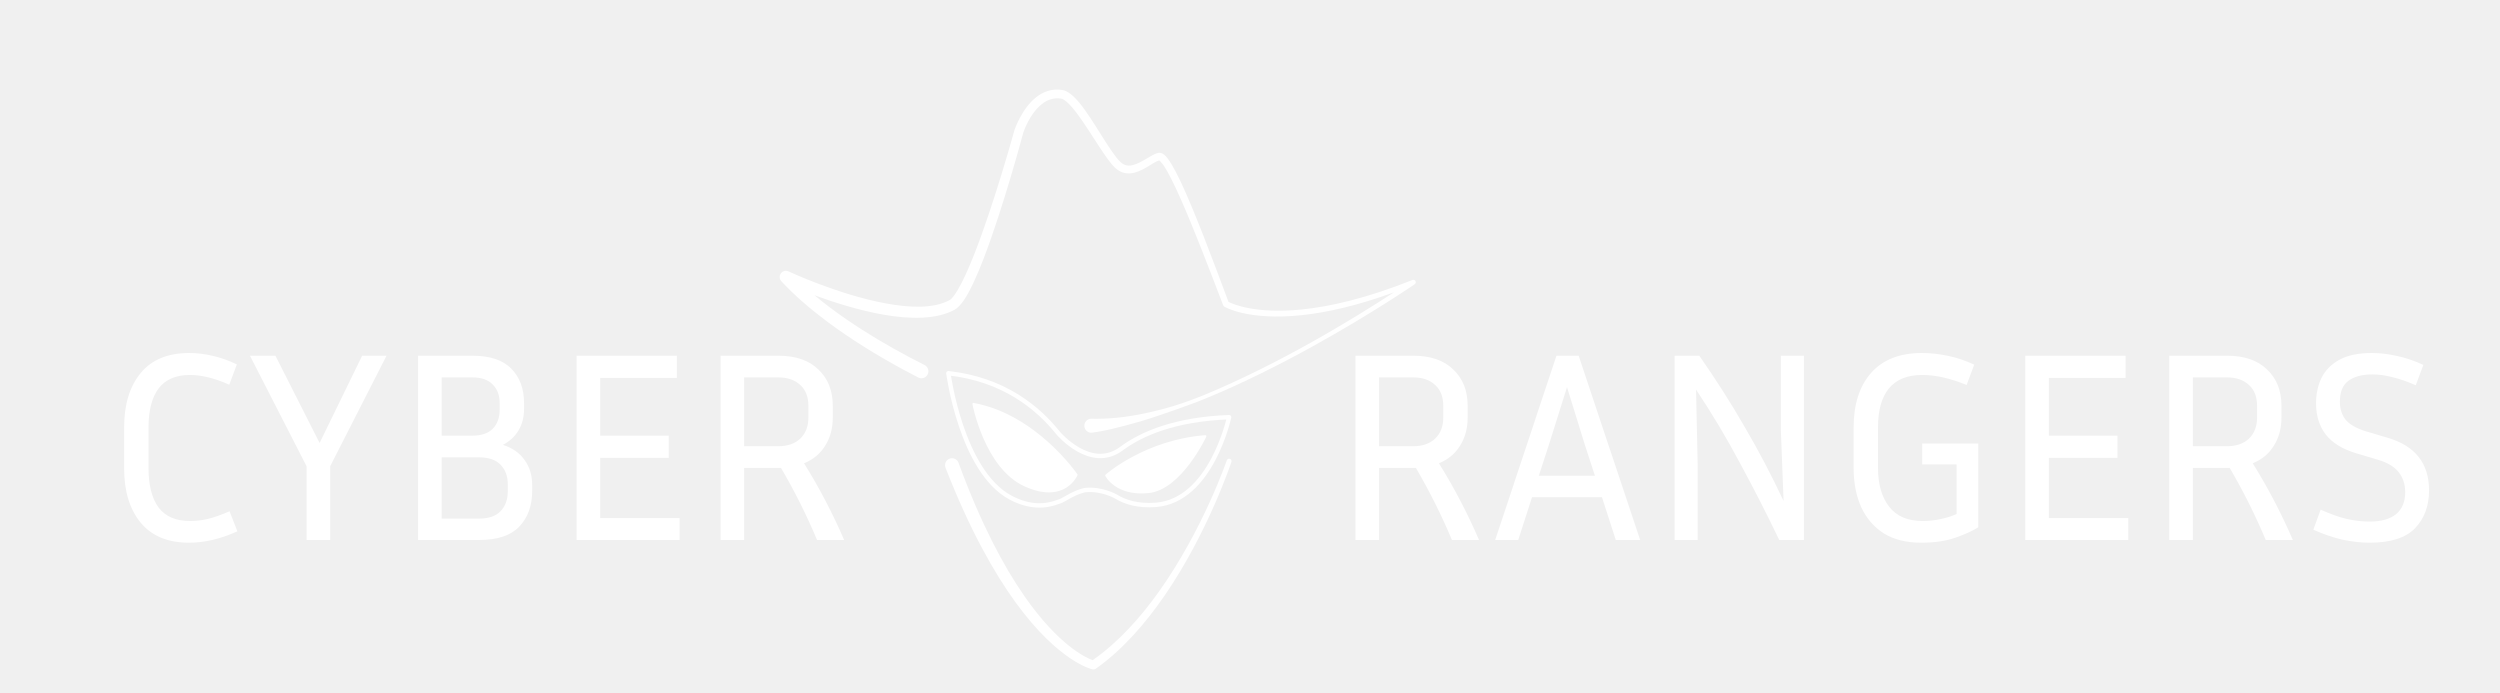
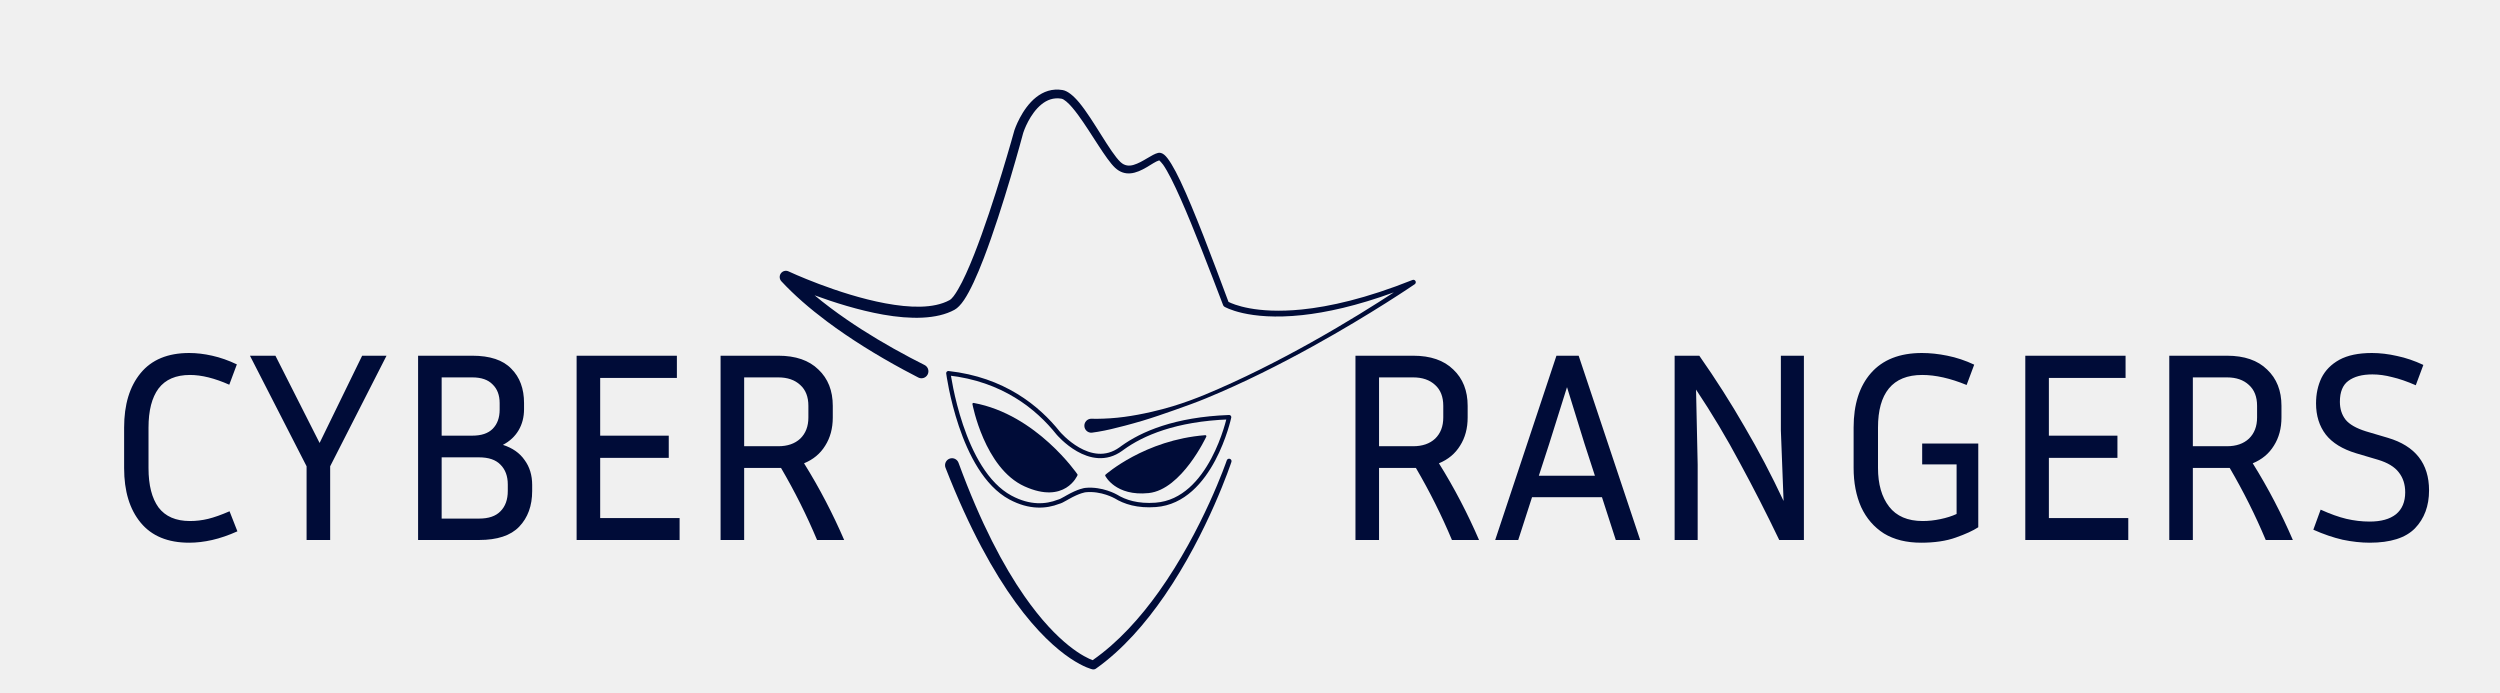
<svg xmlns="http://www.w3.org/2000/svg" width="285" height="79" viewBox="0 0 285 79" fill="none">
-   <path d="M16.931 53.372C16.931 55.309 17.312 56.802 18.074 57.852C18.856 58.882 20.051 59.397 21.657 59.397C22.358 59.397 23.048 59.315 23.727 59.15C24.407 58.985 25.221 58.697 26.168 58.285L27.064 60.571C26.055 61.024 25.097 61.353 24.191 61.559C23.285 61.765 22.409 61.868 21.565 61.868C19.134 61.868 17.291 61.106 16.035 59.582C14.778 58.058 14.15 55.988 14.15 53.372V48.738C14.15 46.123 14.778 44.053 16.035 42.529C17.291 41.004 19.134 40.242 21.565 40.242C22.409 40.242 23.285 40.345 24.191 40.551C25.118 40.757 26.055 41.087 27.002 41.54L26.137 43.857C24.469 43.115 22.976 42.745 21.657 42.745C20.051 42.745 18.856 43.26 18.074 44.289C17.312 45.319 16.931 46.802 16.931 48.738V53.372ZM44.065 40.551L37.639 53.156V61.559H34.951V53.156L28.494 40.551H31.398L36.434 50.499L41.285 40.551H44.065ZM47.662 61.559V40.551H53.84C55.859 40.551 57.342 41.045 58.289 42.034C59.257 43.002 59.741 44.31 59.741 45.958V46.637C59.741 47.544 59.535 48.347 59.123 49.047C58.712 49.748 58.114 50.304 57.332 50.715C58.423 51.066 59.247 51.642 59.803 52.446C60.38 53.228 60.668 54.176 60.668 55.288V55.968C60.668 57.656 60.174 59.016 59.185 60.046C58.217 61.055 56.693 61.559 54.613 61.559H47.662ZM53.84 43.023H50.349V49.665H53.84C54.87 49.665 55.643 49.408 56.158 48.893C56.693 48.357 56.961 47.626 56.961 46.699V45.958C56.961 45.051 56.693 44.341 56.158 43.826C55.643 43.291 54.87 43.023 53.84 43.023ZM54.613 52.137H50.349V59.119H54.613C55.705 59.119 56.518 58.841 57.053 58.285C57.61 57.728 57.888 56.956 57.888 55.968V55.226C57.888 54.279 57.61 53.527 57.053 52.971C56.518 52.415 55.705 52.137 54.613 52.137ZM77.474 59.057V61.559H65.734V40.551H77.165V43.085H68.421V49.665H76.238V52.198H68.421V59.057H77.474ZM84.834 53.342V61.559H82.146V40.551H88.727C90.704 40.551 92.228 41.076 93.299 42.127C94.391 43.157 94.937 44.537 94.937 46.267V47.595C94.937 48.831 94.648 49.902 94.072 50.808C93.516 51.714 92.712 52.384 91.662 52.816C92.547 54.237 93.371 55.679 94.133 57.142C94.895 58.604 95.596 60.077 96.234 61.559H93.145C91.971 58.758 90.601 56.019 89.036 53.342H84.834ZM88.727 43.023H84.834V50.87H88.727C89.777 50.87 90.611 50.582 91.229 50.005C91.847 49.408 92.156 48.604 92.156 47.595V46.267C92.156 45.237 91.847 44.444 91.229 43.888C90.611 43.311 89.777 43.023 88.727 43.023Z" fill="white" />
-   <path d="M157.211 53.342V61.559H154.523V40.551H161.103C163.081 40.551 164.605 41.076 165.676 42.127C166.767 43.157 167.313 44.537 167.313 46.267V47.595C167.313 48.831 167.025 49.902 166.448 50.808C165.892 51.714 165.089 52.384 164.038 52.816C164.924 54.237 165.748 55.679 166.51 57.142C167.272 58.604 167.972 60.077 168.611 61.559H165.521C164.347 58.758 162.978 56.019 161.412 53.342H157.211ZM161.103 43.023H157.211V50.87H161.103C162.154 50.87 162.988 50.582 163.606 50.005C164.224 49.408 164.533 48.604 164.533 47.595V46.267C164.533 45.237 164.224 44.444 163.606 43.888C162.988 43.311 162.154 43.023 161.103 43.023ZM184.2 61.559L182.624 56.678H174.653L173.078 61.559H170.452L177.434 40.551H179.967L186.98 61.559H184.2ZM176.6 50.623L175.426 54.237H181.821L180.647 50.623L178.639 44.135L176.6 50.623ZM190.908 61.559V40.551H193.72C195.594 43.229 197.314 45.927 198.879 48.646C200.465 51.344 201.948 54.165 203.328 57.111L203.019 49.078V40.551H205.645V61.559H202.834C201.392 58.552 199.899 55.628 198.354 52.785C196.83 49.922 195.161 47.132 193.349 44.413L193.534 52.971V61.559H190.908ZM225.523 60.107C224.926 60.499 224.071 60.89 222.959 61.281C221.868 61.673 220.549 61.868 219.005 61.868C217.336 61.868 215.925 61.518 214.772 60.818C213.639 60.097 212.774 59.098 212.177 57.821C211.6 56.524 211.312 55.03 211.312 53.342V48.738C211.312 46.102 211.971 44.032 213.289 42.529C214.628 41.004 216.564 40.242 219.097 40.242C220.024 40.242 220.992 40.345 222.001 40.551C223.031 40.757 224.051 41.097 225.06 41.571L224.195 43.888C222.341 43.126 220.652 42.745 219.128 42.745C217.439 42.745 216.173 43.26 215.328 44.289C214.504 45.299 214.092 46.782 214.092 48.738V53.342C214.092 55.195 214.515 56.668 215.359 57.759C216.204 58.851 217.481 59.397 219.19 59.397C219.849 59.397 220.518 59.325 221.198 59.181C221.898 59.036 222.516 58.841 223.052 58.594V52.94H219.128V50.561H225.523V60.107ZM242.624 59.057V61.559H230.884V40.551H242.315V43.085H233.572V49.665H241.388V52.198H233.572V59.057H242.624ZM249.985 53.342V61.559H247.297V40.551H253.877C255.854 40.551 257.379 41.076 258.45 42.127C259.541 43.157 260.087 44.537 260.087 46.267V47.595C260.087 48.831 259.799 49.902 259.222 50.808C258.666 51.714 257.863 52.384 256.812 52.816C257.698 54.237 258.522 55.679 259.284 57.142C260.046 58.604 260.746 60.077 261.385 61.559H258.295C257.121 58.758 255.751 56.019 254.186 53.342H249.985ZM253.877 43.023H249.985V50.87H253.877C254.928 50.87 255.762 50.582 256.38 50.005C256.998 49.408 257.307 48.604 257.307 47.595V46.267C257.307 45.237 256.998 44.444 256.38 43.888C255.762 43.311 254.928 43.023 253.877 43.023ZM270.146 59.459C271.443 59.459 272.442 59.181 273.143 58.624C273.843 58.048 274.193 57.214 274.193 56.122C274.193 55.216 273.946 54.454 273.452 53.836C272.978 53.218 272.195 52.744 271.104 52.415L268.601 51.673C267.036 51.2 265.882 50.489 265.141 49.541C264.399 48.574 264.029 47.389 264.029 45.989C264.029 44.918 264.235 43.95 264.647 43.085C265.079 42.219 265.759 41.529 266.686 41.015C267.633 40.5 268.869 40.242 270.393 40.242C271.32 40.242 272.278 40.356 273.266 40.582C274.255 40.788 275.254 41.128 276.263 41.602L275.398 43.919C274.409 43.486 273.513 43.177 272.71 42.992C271.927 42.786 271.176 42.683 270.455 42.683C269.281 42.683 268.364 42.93 267.705 43.424C267.067 43.898 266.747 44.691 266.747 45.803C266.747 46.606 266.964 47.286 267.396 47.842C267.829 48.378 268.601 48.821 269.713 49.171L272.216 49.912C275.346 50.839 276.912 52.837 276.912 55.906C276.912 57.677 276.376 59.119 275.305 60.231C274.234 61.323 272.514 61.868 270.146 61.868C269.178 61.868 268.148 61.755 267.056 61.529C265.985 61.281 264.873 60.9 263.72 60.386L264.554 58.099C265.646 58.594 266.624 58.944 267.489 59.15C268.375 59.356 269.26 59.459 270.146 59.459Z" fill="white" />
-   <path d="M127.968 51.053C127.933 51.081 127.896 51.105 127.86 51.133C127.835 51.15 127.809 51.169 127.785 51.187C124.295 53.726 120.637 49.375 120.637 49.375C120.637 49.375 120.638 49.379 120.639 49.379C118.281 46.417 114.351 43.237 108.115 42.545C108.115 42.545 109.575 53.71 115.193 56.722C117.389 57.899 119.252 57.757 120.673 57.201C120.841 57.161 121.099 57.05 121.5 56.81C121.564 56.775 121.627 56.739 121.688 56.701C123.006 55.947 123.707 55.871 123.753 55.867C125.614 55.684 127.192 56.592 127.192 56.592L127.19 56.589C128.222 57.23 129.696 57.711 131.759 57.555C138.088 57.075 140.117 47.559 140.117 47.559C133.952 47.785 130.191 49.446 127.968 51.053Z" stroke="white" stroke-width="0.5" stroke-miterlimit="10" stroke-linejoin="round" />
-   <path d="M116.85 55.339C121.368 57.383 122.723 54.132 122.723 54.132C122.723 54.132 118.092 47.352 110.976 46.053C110.976 46.053 112.332 53.296 116.85 55.339Z" fill="white" />
-   <path d="M116.85 55.339C121.368 57.383 122.723 54.132 122.723 54.132C122.723 54.132 118.092 47.352 110.976 46.053C110.976 46.053 112.332 53.296 116.85 55.339Z" stroke="white" stroke-width="0.24" stroke-miterlimit="10" stroke-linejoin="round" />
-   <path d="M126.112 54.199C126.112 54.199 127.241 56.471 130.931 56.092C134.621 55.712 137.407 49.73 137.407 49.73C130.555 50.26 126.112 54.199 126.112 54.199Z" fill="white" />
-   <path d="M126.112 54.199C126.112 54.199 127.241 56.471 130.931 56.092C134.621 55.712 137.407 49.73 137.407 49.73C130.555 50.26 126.112 54.199 126.112 54.199Z" stroke="white" stroke-width="0.24" stroke-miterlimit="10" stroke-linejoin="round" />
-   <path fill-rule="evenodd" clip-rule="evenodd" d="M132.152 18.281C132.214 18.338 132.441 18.556 132.595 18.775C133.136 19.547 133.826 20.936 134.6 22.68C136.077 26.009 137.845 30.618 139.435 34.787C139.462 34.861 139.515 34.924 139.582 34.965C139.582 34.965 142.243 36.591 148.445 35.924C151.196 35.628 154.656 34.88 158.903 33.328C156.876 34.654 153.504 36.785 149.456 39.046C145.799 41.091 141.588 43.241 137.325 45.008C136.301 45.424 135.075 45.892 133.734 46.3C132.945 46.541 132.118 46.758 131.275 46.952C130.245 47.189 129.196 47.388 128.159 47.527C127.081 47.672 126.028 47.734 125.034 47.744L124.368 47.735C123.931 47.758 123.595 48.133 123.617 48.574C123.64 49.014 124.014 49.352 124.451 49.328L125.162 49.223C126.147 49.059 127.173 48.811 128.226 48.531C128.886 48.354 129.553 48.173 130.219 47.974C131.475 47.597 132.71 47.167 133.88 46.755C135.215 46.283 136.459 45.838 137.488 45.407C141.773 43.647 146.005 41.5 149.685 39.464C156.402 35.75 161.281 32.4 161.281 32.4C161.396 32.32 161.433 32.166 161.367 32.042C161.301 31.919 161.153 31.864 161.023 31.917C155.747 34.027 151.576 34.962 148.379 35.284C143.152 35.808 140.573 34.681 140.048 34.414C138.21 29.479 136.135 23.954 134.566 20.641C133.829 19.086 133.177 18.006 132.72 17.638C132.462 17.429 132.219 17.386 132.022 17.431C131.292 17.598 130.275 18.494 129.224 18.799C128.724 18.944 128.21 18.92 127.735 18.473C126.555 17.366 124.667 13.672 123.035 11.7C122.359 10.885 121.691 10.359 121.142 10.266C119.938 10.06 118.934 10.448 118.122 11.085C116.453 12.398 115.652 14.821 115.652 14.821C115.649 14.829 115.647 14.838 115.644 14.845C115.644 14.845 113.359 23.166 111.055 29.008C110.427 30.597 109.801 32 109.218 32.991C108.856 33.606 108.542 34.056 108.237 34.221C106.413 35.207 103.693 35.093 100.922 34.578C95.501 33.57 89.888 30.936 89.888 30.936C89.581 30.794 89.216 30.891 89.018 31.167C88.821 31.443 88.846 31.821 89.078 32.068C90.535 33.637 92.308 35.176 94.283 36.652C96.919 38.623 99.919 40.483 103.009 42.153L104.689 43.038C105.08 43.237 105.558 43.079 105.755 42.685C105.953 42.294 105.795 41.813 105.404 41.614L103.745 40.761C101.23 39.43 98.773 37.974 96.528 36.429C95.224 35.534 93.992 34.61 92.861 33.664C95.016 34.455 97.881 35.373 100.691 35.868C103.781 36.413 106.805 36.425 108.826 35.309C109.156 35.127 109.53 34.75 109.907 34.189C110.603 33.153 111.381 31.438 112.149 29.44C114.374 23.655 116.56 15.476 116.652 15.133C116.712 14.948 117.379 12.979 118.748 11.883C119.346 11.404 120.086 11.099 120.981 11.245C121.161 11.272 121.351 11.398 121.558 11.571C121.983 11.924 122.441 12.475 122.913 13.118C124.428 15.184 126.068 18.157 127.126 19.133C127.691 19.655 128.284 19.811 128.876 19.761C129.509 19.709 130.146 19.404 130.734 19.058C131.265 18.747 131.749 18.399 132.152 18.281Z" fill="white" />
-   <path fill-rule="evenodd" clip-rule="evenodd" d="M139.853 52.482C139.853 52.482 137.153 60.376 132.109 67.455C129.997 70.418 127.47 73.235 124.562 75.26C123.776 74.975 120.668 73.549 116.768 67.939C114.428 64.572 111.823 59.721 109.269 52.751C109.114 52.339 108.655 52.132 108.246 52.289C107.837 52.445 107.631 52.906 107.787 53.318C110.541 60.379 113.308 65.271 115.767 68.659C120.75 75.521 124.533 76.304 124.533 76.304C124.669 76.335 124.813 76.308 124.928 76.229C127.968 74.078 130.583 71.067 132.755 67.911C137.742 60.67 140.381 52.66 140.381 52.66C140.43 52.514 140.352 52.354 140.206 52.306C140.061 52.256 139.902 52.335 139.853 52.482Z" fill="white" />
+   <path d="M16.931 53.372C16.931 55.309 17.312 56.802 18.074 57.852C18.856 58.882 20.051 59.397 21.657 59.397C22.358 59.397 23.048 59.315 23.727 59.15C24.407 58.985 25.221 58.697 26.168 58.285L27.064 60.571C26.055 61.024 25.097 61.353 24.191 61.559C23.285 61.765 22.409 61.868 21.565 61.868C19.134 61.868 17.291 61.106 16.035 59.582C14.778 58.058 14.15 55.988 14.15 53.372V48.738C14.15 46.123 14.778 44.053 16.035 42.529C17.291 41.004 19.134 40.242 21.565 40.242C22.409 40.242 23.285 40.345 24.191 40.551C25.118 40.757 26.055 41.087 27.002 41.54L26.137 43.857C24.469 43.115 22.976 42.745 21.657 42.745C20.051 42.745 18.856 43.26 18.074 44.289C17.312 45.319 16.931 46.802 16.931 48.738V53.372ZM44.065 40.551L37.639 53.156V61.559H34.951V53.156L28.494 40.551H31.398L36.434 50.499L41.285 40.551H44.065ZM47.662 61.559V40.551H53.84C55.859 40.551 57.342 41.045 58.289 42.034C59.257 43.002 59.741 44.31 59.741 45.958V46.637C59.741 47.544 59.535 48.347 59.123 49.047C58.712 49.748 58.114 50.304 57.332 50.715C58.423 51.066 59.247 51.642 59.803 52.446C60.38 53.228 60.668 54.176 60.668 55.288V55.968C60.668 57.656 60.174 59.016 59.185 60.046C58.217 61.055 56.693 61.559 54.613 61.559H47.662ZM53.84 43.023H50.349V49.665H53.84C54.87 49.665 55.643 49.408 56.158 48.893C56.693 48.357 56.961 47.626 56.961 46.699V45.958C56.961 45.051 56.693 44.341 56.158 43.826C55.643 43.291 54.87 43.023 53.84 43.023ZM54.613 52.137H50.349V59.119H54.613C55.705 59.119 56.518 58.841 57.053 58.285C57.61 57.728 57.888 56.956 57.888 55.968V55.226C57.888 54.279 57.61 53.527 57.053 52.971C56.518 52.415 55.705 52.137 54.613 52.137ZM77.474 59.057V61.559H65.734V40.551H77.165V43.085H68.421V49.665H76.238V52.198H68.421V59.057H77.474ZM84.834 53.342V61.559H82.146V40.551H88.727C90.704 40.551 92.228 41.076 93.299 42.127C94.391 43.157 94.937 44.537 94.937 46.267V47.595C94.937 48.831 94.648 49.902 94.072 50.808C93.516 51.714 92.712 52.384 91.662 52.816C92.547 54.237 93.371 55.679 94.133 57.142C94.895 58.604 95.596 60.077 96.234 61.559H93.145C91.971 58.758 90.601 56.019 89.036 53.342H84.834ZM88.727 43.023H84.834V50.87H88.727C89.777 50.87 90.611 50.582 91.229 50.005C91.847 49.408 92.156 48.604 92.156 47.595V46.267C92.156 45.237 91.847 44.444 91.229 43.888C90.611 43.311 89.777 43.023 88.727 43.023Z" fill="#000C38" />
+   <path d="M157.211 53.342V61.559H154.523V40.551H161.103C163.081 40.551 164.605 41.076 165.676 42.127C166.767 43.157 167.313 44.537 167.313 46.267V47.595C167.313 48.831 167.025 49.902 166.448 50.808C165.892 51.714 165.089 52.384 164.038 52.816C164.924 54.237 165.748 55.679 166.51 57.142C167.272 58.604 167.972 60.077 168.611 61.559H165.521C164.347 58.758 162.978 56.019 161.412 53.342H157.211ZM161.103 43.023H157.211V50.87H161.103C162.154 50.87 162.988 50.582 163.606 50.005C164.224 49.408 164.533 48.604 164.533 47.595V46.267C164.533 45.237 164.224 44.444 163.606 43.888C162.988 43.311 162.154 43.023 161.103 43.023ZM184.2 61.559L182.624 56.678H174.653L173.078 61.559H170.452L177.434 40.551H179.967L186.98 61.559H184.2ZM176.6 50.623L175.426 54.237H181.821L180.647 50.623L178.639 44.135L176.6 50.623ZM190.908 61.559V40.551H193.72C195.594 43.229 197.314 45.927 198.879 48.646C200.465 51.344 201.948 54.165 203.328 57.111L203.019 49.078V40.551H205.645V61.559H202.834C201.392 58.552 199.899 55.628 198.354 52.785C196.83 49.922 195.161 47.132 193.349 44.413L193.534 52.971V61.559H190.908ZM225.523 60.107C224.926 60.499 224.071 60.89 222.959 61.281C221.868 61.673 220.549 61.868 219.005 61.868C217.336 61.868 215.925 61.518 214.772 60.818C213.639 60.097 212.774 59.098 212.177 57.821C211.6 56.524 211.312 55.03 211.312 53.342V48.738C211.312 46.102 211.971 44.032 213.289 42.529C214.628 41.004 216.564 40.242 219.097 40.242C220.024 40.242 220.992 40.345 222.001 40.551C223.031 40.757 224.051 41.097 225.06 41.571L224.195 43.888C222.341 43.126 220.652 42.745 219.128 42.745C217.439 42.745 216.173 43.26 215.328 44.289C214.504 45.299 214.092 46.782 214.092 48.738V53.342C214.092 55.195 214.515 56.668 215.359 57.759C216.204 58.851 217.481 59.397 219.19 59.397C219.849 59.397 220.518 59.325 221.198 59.181C221.898 59.036 222.516 58.841 223.052 58.594V52.94H219.128V50.561H225.523V60.107ZM242.624 59.057V61.559H230.884V40.551H242.315V43.085H233.572V49.665H241.388V52.198H233.572V59.057H242.624ZM249.985 53.342V61.559H247.297V40.551H253.877C255.854 40.551 257.379 41.076 258.45 42.127C259.541 43.157 260.087 44.537 260.087 46.267V47.595C260.087 48.831 259.799 49.902 259.222 50.808C258.666 51.714 257.863 52.384 256.812 52.816C257.698 54.237 258.522 55.679 259.284 57.142C260.046 58.604 260.746 60.077 261.385 61.559H258.295C257.121 58.758 255.751 56.019 254.186 53.342H249.985ZM253.877 43.023H249.985V50.87H253.877C254.928 50.87 255.762 50.582 256.38 50.005C256.998 49.408 257.307 48.604 257.307 47.595V46.267C257.307 45.237 256.998 44.444 256.38 43.888C255.762 43.311 254.928 43.023 253.877 43.023ZM270.146 59.459C271.443 59.459 272.442 59.181 273.143 58.624C273.843 58.048 274.193 57.214 274.193 56.122C274.193 55.216 273.946 54.454 273.452 53.836C272.978 53.218 272.195 52.744 271.104 52.415L268.601 51.673C267.036 51.2 265.882 50.489 265.141 49.541C264.399 48.574 264.029 47.389 264.029 45.989C264.029 44.918 264.235 43.95 264.647 43.085C265.079 42.219 265.759 41.529 266.686 41.015C267.633 40.5 268.869 40.242 270.393 40.242C271.32 40.242 272.278 40.356 273.266 40.582C274.255 40.788 275.254 41.128 276.263 41.602L275.398 43.919C274.409 43.486 273.513 43.177 272.71 42.992C271.927 42.786 271.176 42.683 270.455 42.683C269.281 42.683 268.364 42.93 267.705 43.424C267.067 43.898 266.747 44.691 266.747 45.803C266.747 46.606 266.964 47.286 267.396 47.842C267.829 48.378 268.601 48.821 269.713 49.171L272.216 49.912C275.346 50.839 276.912 52.837 276.912 55.906C276.912 57.677 276.376 59.119 275.305 60.231C274.234 61.323 272.514 61.868 270.146 61.868C269.178 61.868 268.148 61.755 267.056 61.529C265.985 61.281 264.873 60.9 263.72 60.386L264.554 58.099C265.646 58.594 266.624 58.944 267.489 59.15C268.375 59.356 269.26 59.459 270.146 59.459Z" fill="#000C38" />
+   <path d="M127.968 51.053C127.933 51.081 127.896 51.105 127.86 51.133C127.835 51.15 127.809 51.169 127.785 51.187C124.295 53.726 120.637 49.375 120.637 49.375C120.637 49.375 120.638 49.379 120.639 49.379C118.281 46.417 114.351 43.237 108.115 42.545C108.115 42.545 109.575 53.71 115.193 56.722C117.389 57.899 119.252 57.757 120.673 57.201C120.841 57.161 121.099 57.05 121.5 56.81C121.564 56.775 121.627 56.739 121.688 56.701C123.006 55.947 123.707 55.871 123.753 55.867C125.614 55.684 127.192 56.592 127.192 56.592L127.19 56.589C128.222 57.23 129.696 57.711 131.759 57.555C138.088 57.075 140.117 47.559 140.117 47.559C133.952 47.785 130.191 49.446 127.968 51.053Z" stroke="#000C38" stroke-width="0.5" stroke-miterlimit="10" stroke-linejoin="round" />
+   <path d="M116.85 55.339C121.368 57.383 122.723 54.132 122.723 54.132C122.723 54.132 118.092 47.352 110.976 46.053C110.976 46.053 112.332 53.296 116.85 55.339Z" fill="#000C38" />
+   <path d="M116.85 55.339C121.368 57.383 122.723 54.132 122.723 54.132C122.723 54.132 118.092 47.352 110.976 46.053C110.976 46.053 112.332 53.296 116.85 55.339Z" stroke="#000C38" stroke-width="0.24" stroke-miterlimit="10" stroke-linejoin="round" />
+   <path d="M126.112 54.199C126.112 54.199 127.241 56.471 130.931 56.092C134.621 55.712 137.407 49.73 137.407 49.73C130.555 50.26 126.112 54.199 126.112 54.199Z" fill="#000C38" />
+   <path d="M126.112 54.199C126.112 54.199 127.241 56.471 130.931 56.092C134.621 55.712 137.407 49.73 137.407 49.73C130.555 50.26 126.112 54.199 126.112 54.199Z" stroke="#000C38" stroke-width="0.24" stroke-miterlimit="10" stroke-linejoin="round" />
+   <path fill-rule="evenodd" clip-rule="evenodd" d="M132.152 18.281C132.214 18.338 132.441 18.556 132.595 18.775C133.136 19.547 133.826 20.936 134.6 22.68C136.077 26.009 137.845 30.618 139.435 34.787C139.462 34.861 139.515 34.924 139.582 34.965C139.582 34.965 142.243 36.591 148.445 35.924C151.196 35.628 154.656 34.88 158.903 33.328C156.876 34.654 153.504 36.785 149.456 39.046C145.799 41.091 141.588 43.241 137.325 45.008C136.301 45.424 135.075 45.892 133.734 46.3C132.945 46.541 132.118 46.758 131.275 46.952C130.245 47.189 129.196 47.388 128.159 47.527C127.081 47.672 126.028 47.734 125.034 47.744L124.368 47.735C123.931 47.758 123.595 48.133 123.617 48.574C123.64 49.014 124.014 49.352 124.451 49.328L125.162 49.223C126.147 49.059 127.173 48.811 128.226 48.531C128.886 48.354 129.553 48.173 130.219 47.974C131.475 47.597 132.71 47.167 133.88 46.755C135.215 46.283 136.459 45.838 137.488 45.407C141.773 43.647 146.005 41.5 149.685 39.464C156.402 35.75 161.281 32.4 161.281 32.4C161.396 32.32 161.433 32.166 161.367 32.042C161.301 31.919 161.153 31.864 161.023 31.917C155.747 34.027 151.576 34.962 148.379 35.284C143.152 35.808 140.573 34.681 140.048 34.414C138.21 29.479 136.135 23.954 134.566 20.641C133.829 19.086 133.177 18.006 132.72 17.638C132.462 17.429 132.219 17.386 132.022 17.431C131.292 17.598 130.275 18.494 129.224 18.799C128.724 18.944 128.21 18.92 127.735 18.473C126.555 17.366 124.667 13.672 123.035 11.7C122.359 10.885 121.691 10.359 121.142 10.266C119.938 10.06 118.934 10.448 118.122 11.085C116.453 12.398 115.652 14.821 115.652 14.821C115.649 14.829 115.647 14.838 115.644 14.845C115.644 14.845 113.359 23.166 111.055 29.008C110.427 30.597 109.801 32 109.218 32.991C108.856 33.606 108.542 34.056 108.237 34.221C106.413 35.207 103.693 35.093 100.922 34.578C95.501 33.57 89.888 30.936 89.888 30.936C89.581 30.794 89.216 30.891 89.018 31.167C88.821 31.443 88.846 31.821 89.078 32.068C90.535 33.637 92.308 35.176 94.283 36.652C96.919 38.623 99.919 40.483 103.009 42.153L104.689 43.038C105.08 43.237 105.558 43.079 105.755 42.685C105.953 42.294 105.795 41.813 105.404 41.614L103.745 40.761C101.23 39.43 98.773 37.974 96.528 36.429C95.224 35.534 93.992 34.61 92.861 33.664C95.016 34.455 97.881 35.373 100.691 35.868C103.781 36.413 106.805 36.425 108.826 35.309C109.156 35.127 109.53 34.75 109.907 34.189C110.603 33.153 111.381 31.438 112.149 29.44C114.374 23.655 116.56 15.476 116.652 15.133C116.712 14.948 117.379 12.979 118.748 11.883C119.346 11.404 120.086 11.099 120.981 11.245C121.161 11.272 121.351 11.398 121.558 11.571C121.983 11.924 122.441 12.475 122.913 13.118C124.428 15.184 126.068 18.157 127.126 19.133C127.691 19.655 128.284 19.811 128.876 19.761C129.509 19.709 130.146 19.404 130.734 19.058C131.265 18.747 131.749 18.399 132.152 18.281Z" fill="#000C38" />
+   <path fill-rule="evenodd" clip-rule="evenodd" d="M139.853 52.482C139.853 52.482 137.153 60.376 132.109 67.455C129.997 70.418 127.47 73.235 124.562 75.26C123.776 74.975 120.668 73.549 116.768 67.939C114.428 64.572 111.823 59.721 109.269 52.751C109.114 52.339 108.655 52.132 108.246 52.289C107.837 52.445 107.631 52.906 107.787 53.318C110.541 60.379 113.308 65.271 115.767 68.659C120.75 75.521 124.533 76.304 124.533 76.304C124.669 76.335 124.813 76.308 124.928 76.229C127.968 74.078 130.583 71.067 132.755 67.911C137.742 60.67 140.381 52.66 140.381 52.66C140.43 52.514 140.352 52.354 140.206 52.306C140.061 52.256 139.902 52.335 139.853 52.482Z" fill="#000C38" />
</svg>
